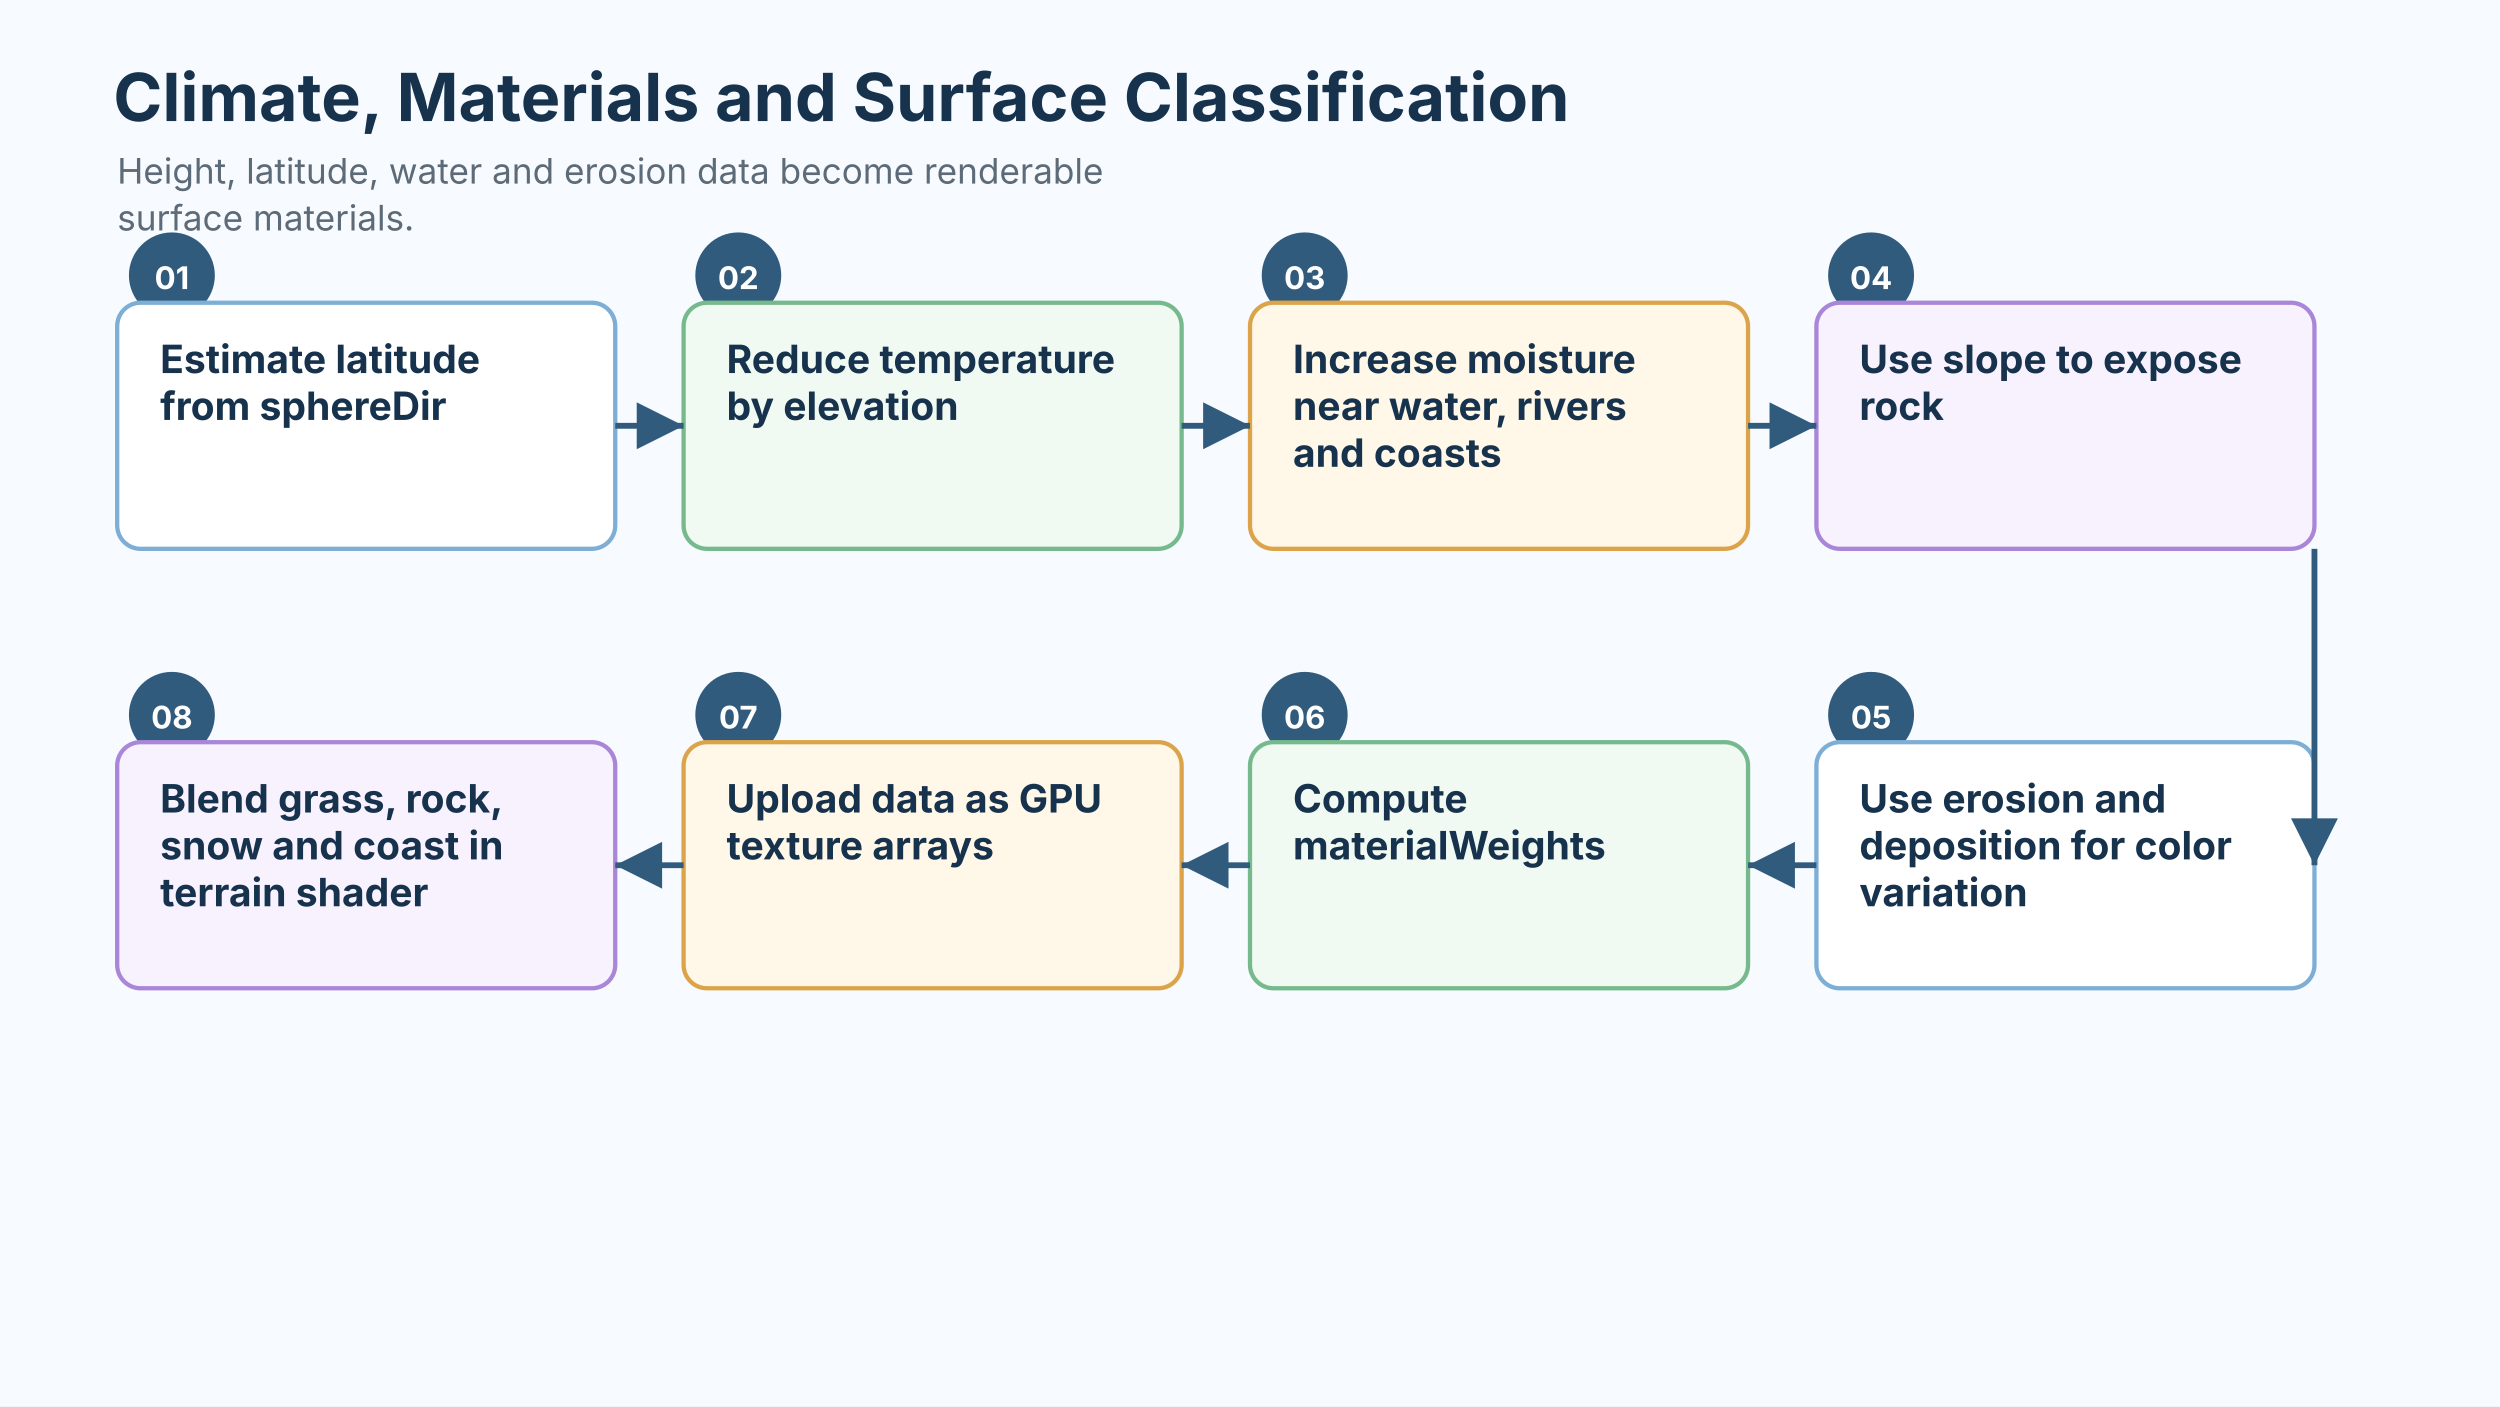
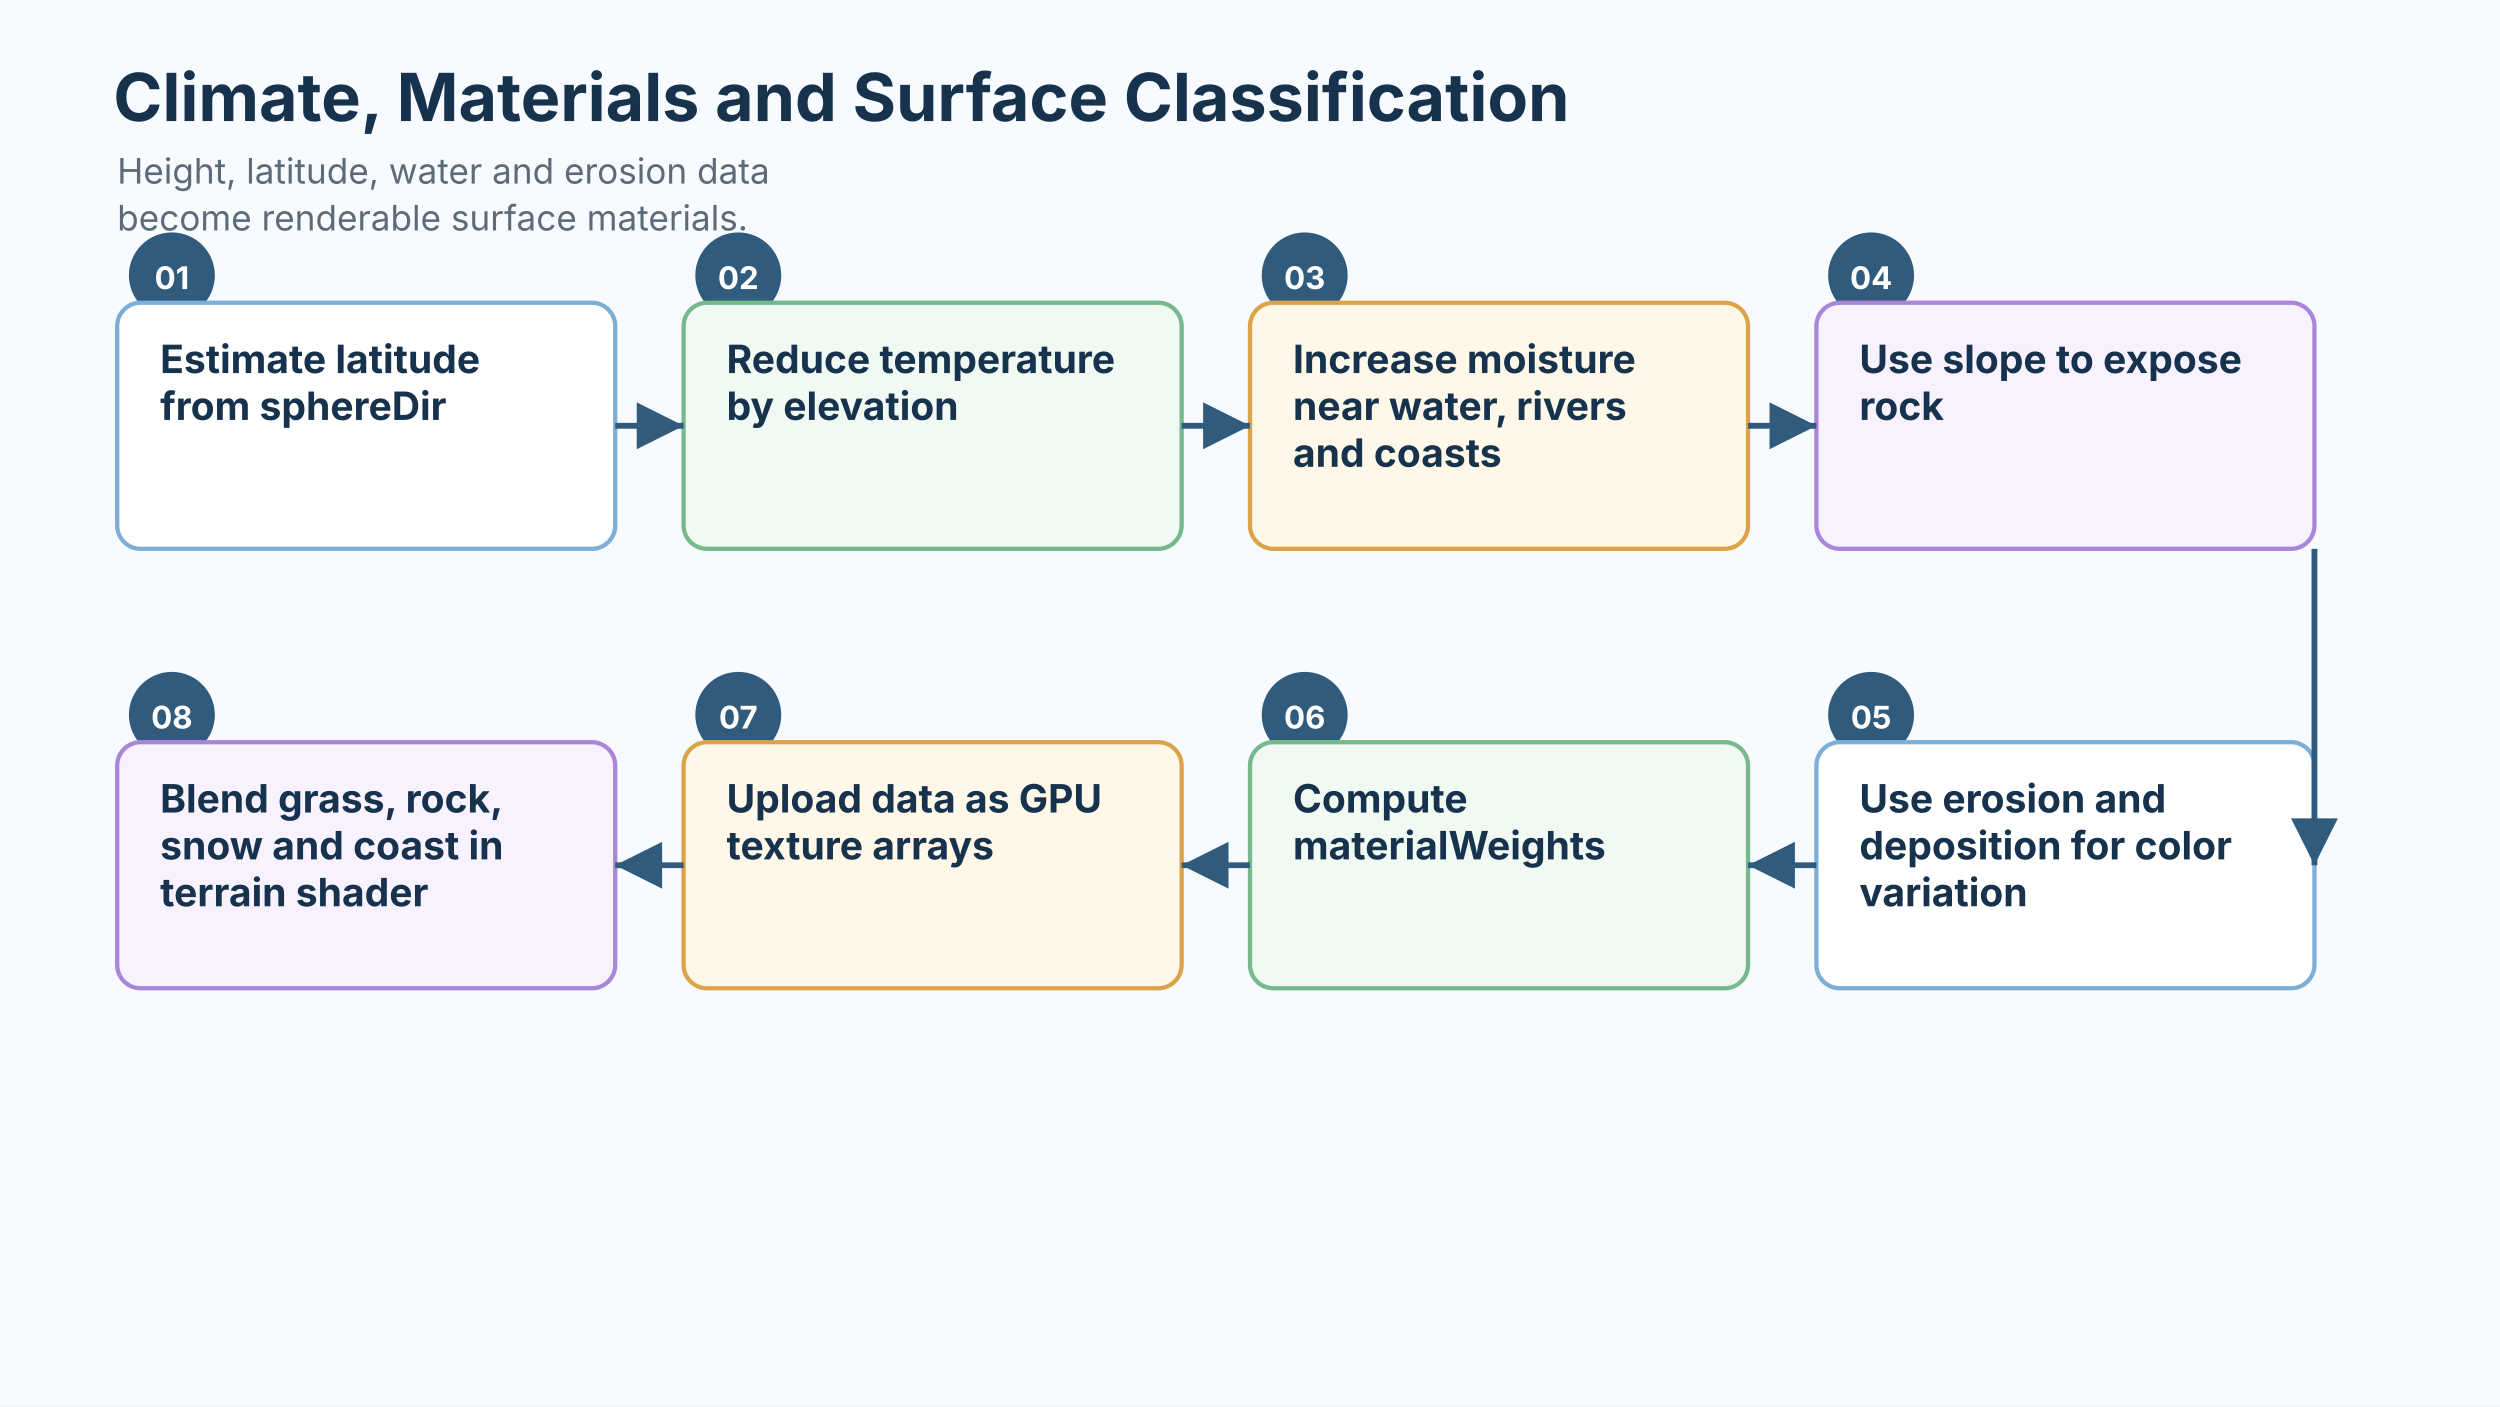
<svg xmlns="http://www.w3.org/2000/svg" width="1280" height="720" viewBox="0 0 1280 720" role="img" aria-labelledby="title desc">
  <defs>
    <marker id="arrow" markerWidth="12" markerHeight="12" refX="10" refY="6" orient="auto">
      <path d="M2,2 L10,6 L2,10 Z" fill="#315b7c" />
    </marker>
    <style>
      .bg{fill:#f7fbff}.title{font:700 34px Inter,Segoe UI,Arial,sans-serif;fill:#17324d}.sub{font:18px Inter,Segoe UI,Arial,sans-serif;fill:#5d6b78}
      .box{fill:#fff;stroke-width:2.2}.blue{stroke:#7daed5;fill:#ffffff}.green{stroke:#76b98d;fill:#f0faf3}.amber{stroke:#dca44a;fill:#fff8e8}.violet{stroke:#a986d7;fill:#f8f2ff}
      .label{font:700 20px Inter,Segoe UI,Arial,sans-serif;fill:#17324d}.small{font:16px Inter,Segoe UI,Arial,sans-serif;fill:#435464}.arrow{stroke:#315b7c;stroke-width:3;fill:none;marker-end:url(#arrow)}
      .numCircle{fill:#315b7c}.num{font:700 16px Inter,Segoe UI,Arial,sans-serif;fill:white}
    </style>
  </defs>
  <rect class="bg" width="1280" height="720" />
  <text class="title" x="58" y="62">Climate, Materials and Surface Classification</text>
-   <text class="sub" x="60" y="94" text-anchor="start">Height, latitude, water and erosion data become renderable</text>
-   <text class="sub" x="60" y="118" text-anchor="start">surface materials.</text>
+   <text class="sub" x="60" y="94" text-anchor="start">Height, latitude, water and erosion data</text>
+   <text class="sub" x="60" y="118" text-anchor="start">become renderable surface materials.</text>
  <circle class="numCircle" cx="88" cy="141" r="22" />
  <text class="num" x="88" y="148" text-anchor="middle">01</text>
  <rect class="box blue" x="60" y="155" width="255" height="126" rx="12" />
  <text class="label" x="82" y="191" text-anchor="start">Estimate latitude</text>
  <text class="label" x="82" y="215" text-anchor="start">from sphereDir</text>
  <circle class="numCircle" cx="378" cy="141" r="22" />
  <text class="num" x="378" y="148" text-anchor="middle">02</text>
  <rect class="box green" x="350" y="155" width="255" height="126" rx="12" />
  <text class="label" x="372" y="191" text-anchor="start">Reduce temperature</text>
  <text class="label" x="372" y="215" text-anchor="start">by elevation</text>
  <path class="arrow" d="M315 218 C332 218, 332 218, 350 218" />
  <circle class="numCircle" cx="668" cy="141" r="22" />
  <text class="num" x="668" y="148" text-anchor="middle">03</text>
  <rect class="box amber" x="640" y="155" width="255" height="126" rx="12" />
  <text class="label" x="662" y="191" text-anchor="start">Increase moisture</text>
  <text class="label" x="662" y="215" text-anchor="start">near water, rivers</text>
  <text class="label" x="662" y="239" text-anchor="start">and coasts</text>
  <path class="arrow" d="M605 218 C622 218, 622 218, 640 218" />
  <circle class="numCircle" cx="958" cy="141" r="22" />
  <text class="num" x="958" y="148" text-anchor="middle">04</text>
  <rect class="box violet" x="930" y="155" width="255" height="126" rx="12" />
  <text class="label" x="952" y="191" text-anchor="start">Use slope to expose</text>
  <text class="label" x="952" y="215" text-anchor="start">rock</text>
  <path class="arrow" d="M895 218 C912 218, 912 218, 930 218" />
  <circle class="numCircle" cx="958" cy="366" r="22" />
  <text class="num" x="958" y="373" text-anchor="middle">05</text>
  <rect class="box blue" x="930" y="380" width="255" height="126" rx="12" />
  <text class="label" x="952" y="416" text-anchor="start">Use erosion and</text>
  <text class="label" x="952" y="440" text-anchor="start">deposition for color</text>
  <text class="label" x="952" y="464" text-anchor="start">variation</text>
  <path class="arrow" d="M1185 281 L1185 338 L1185 338 L1185 443" />
  <circle class="numCircle" cx="668" cy="366" r="22" />
  <text class="num" x="668" y="373" text-anchor="middle">06</text>
  <rect class="box green" x="640" y="380" width="255" height="126" rx="12" />
  <text class="label" x="662" y="416" text-anchor="start">Compute</text>
  <text class="label" x="662" y="440" text-anchor="start">materialWeights</text>
  <path class="arrow" d="M930 443 C912 443, 912 443, 895 443" />
  <circle class="numCircle" cx="378" cy="366" r="22" />
  <text class="num" x="378" y="373" text-anchor="middle">07</text>
  <rect class="box amber" x="350" y="380" width="255" height="126" rx="12" />
  <text class="label" x="372" y="416" text-anchor="start">Upload data as GPU</text>
  <text class="label" x="372" y="440" text-anchor="start">texture arrays</text>
  <path class="arrow" d="M640 443 C622 443, 622 443, 605 443" />
  <circle class="numCircle" cx="88" cy="366" r="22" />
  <text class="num" x="88" y="373" text-anchor="middle">08</text>
  <rect class="box violet" x="60" y="380" width="255" height="126" rx="12" />
  <text class="label" x="82" y="416" text-anchor="start">Blend grass, rock,</text>
  <text class="label" x="82" y="440" text-anchor="start">snow and coast in</text>
  <text class="label" x="82" y="464" text-anchor="start">terrain shader</text>
  <path class="arrow" d="M350 443 C332 443, 332 443, 315 443" />
</svg>
